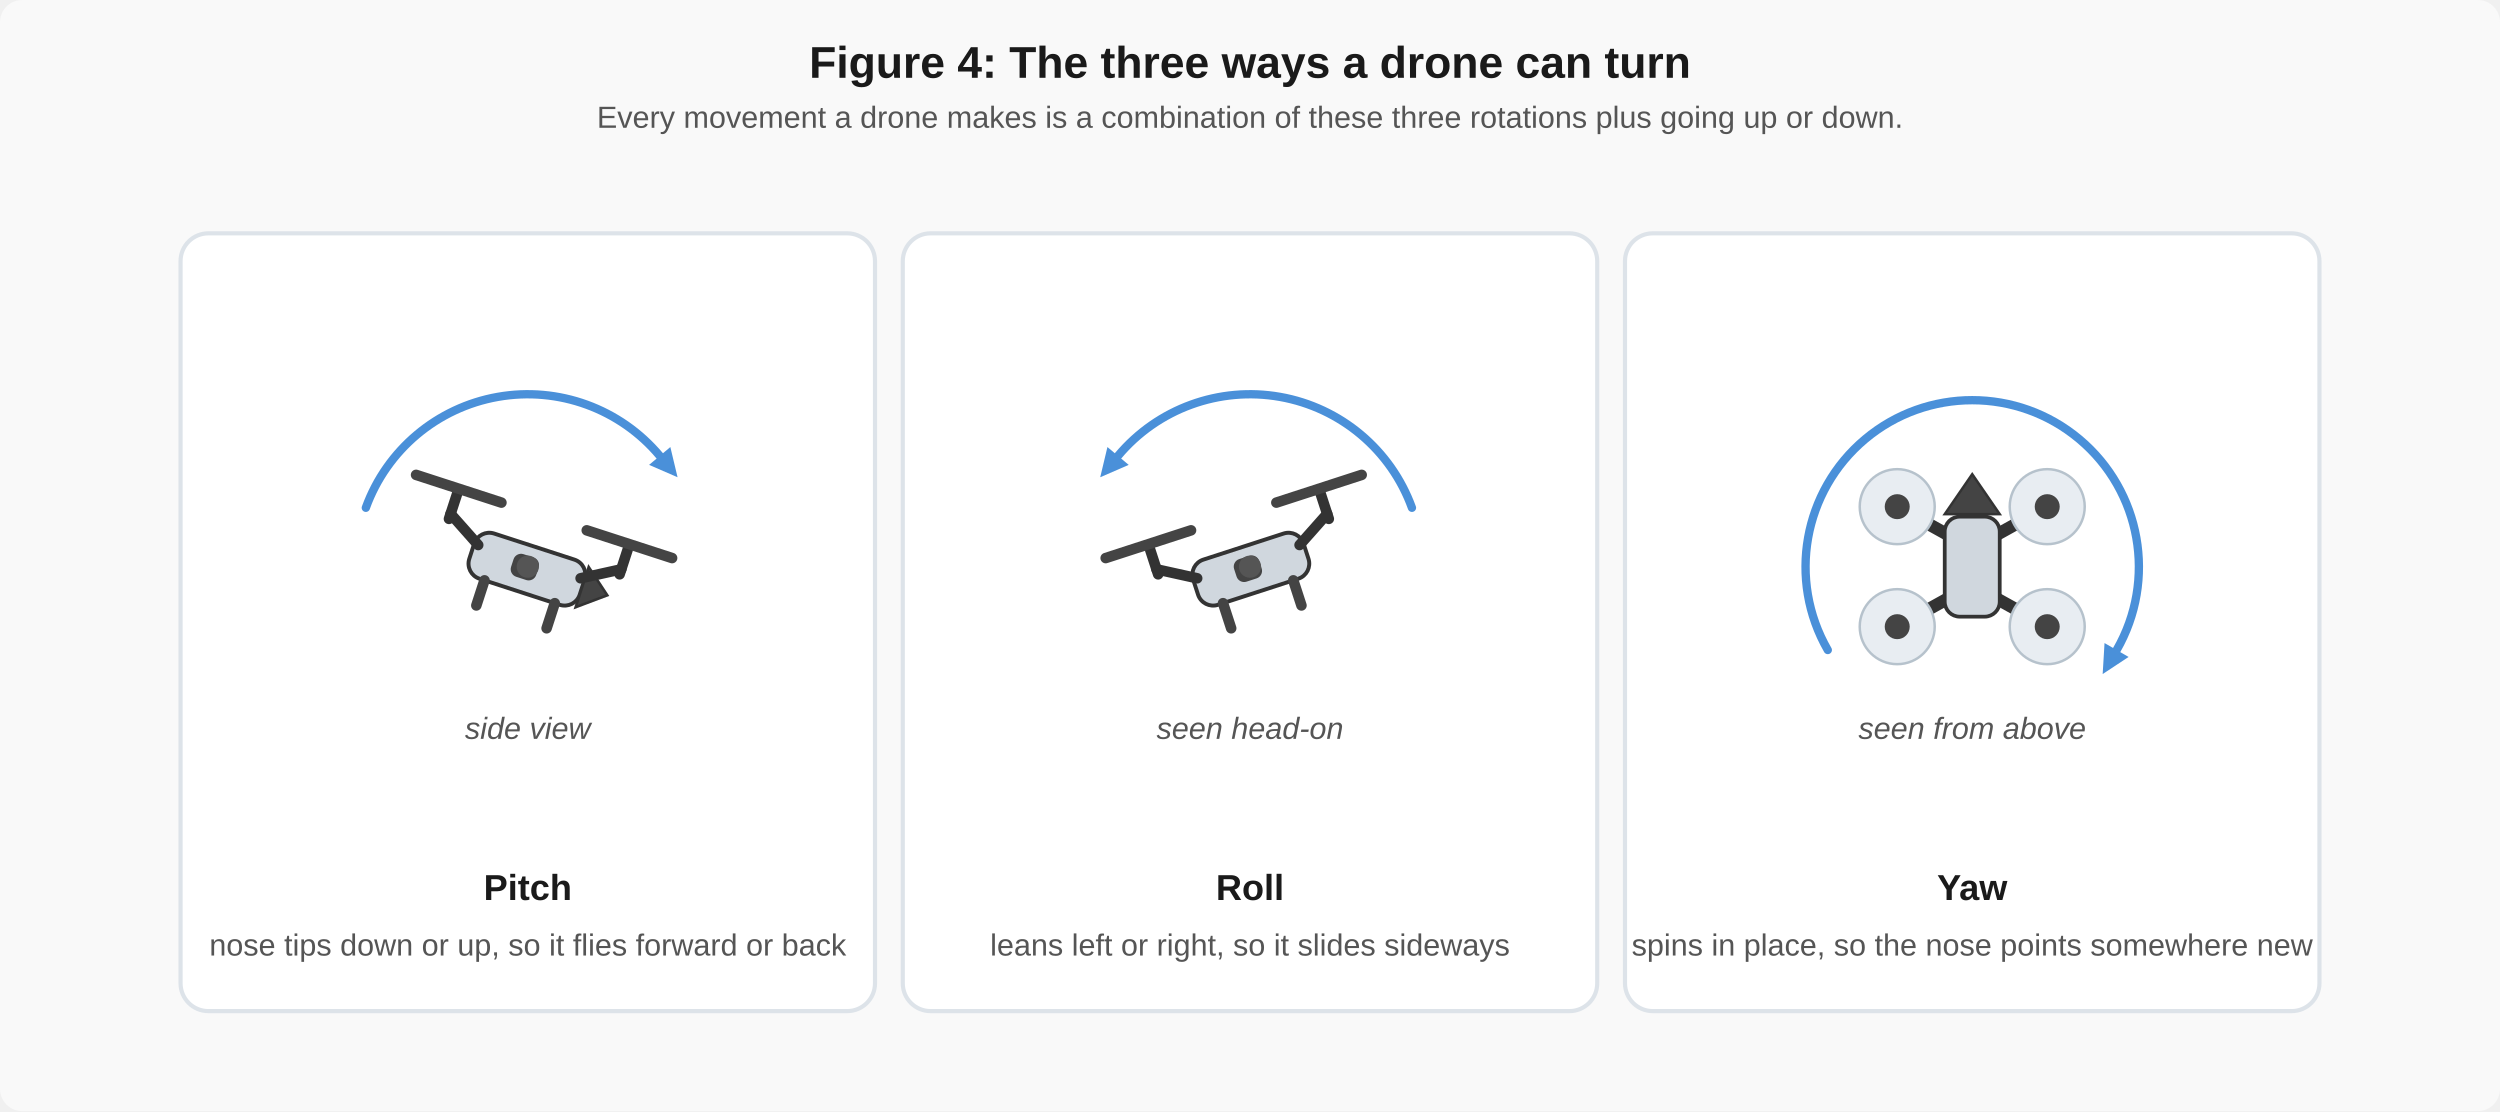
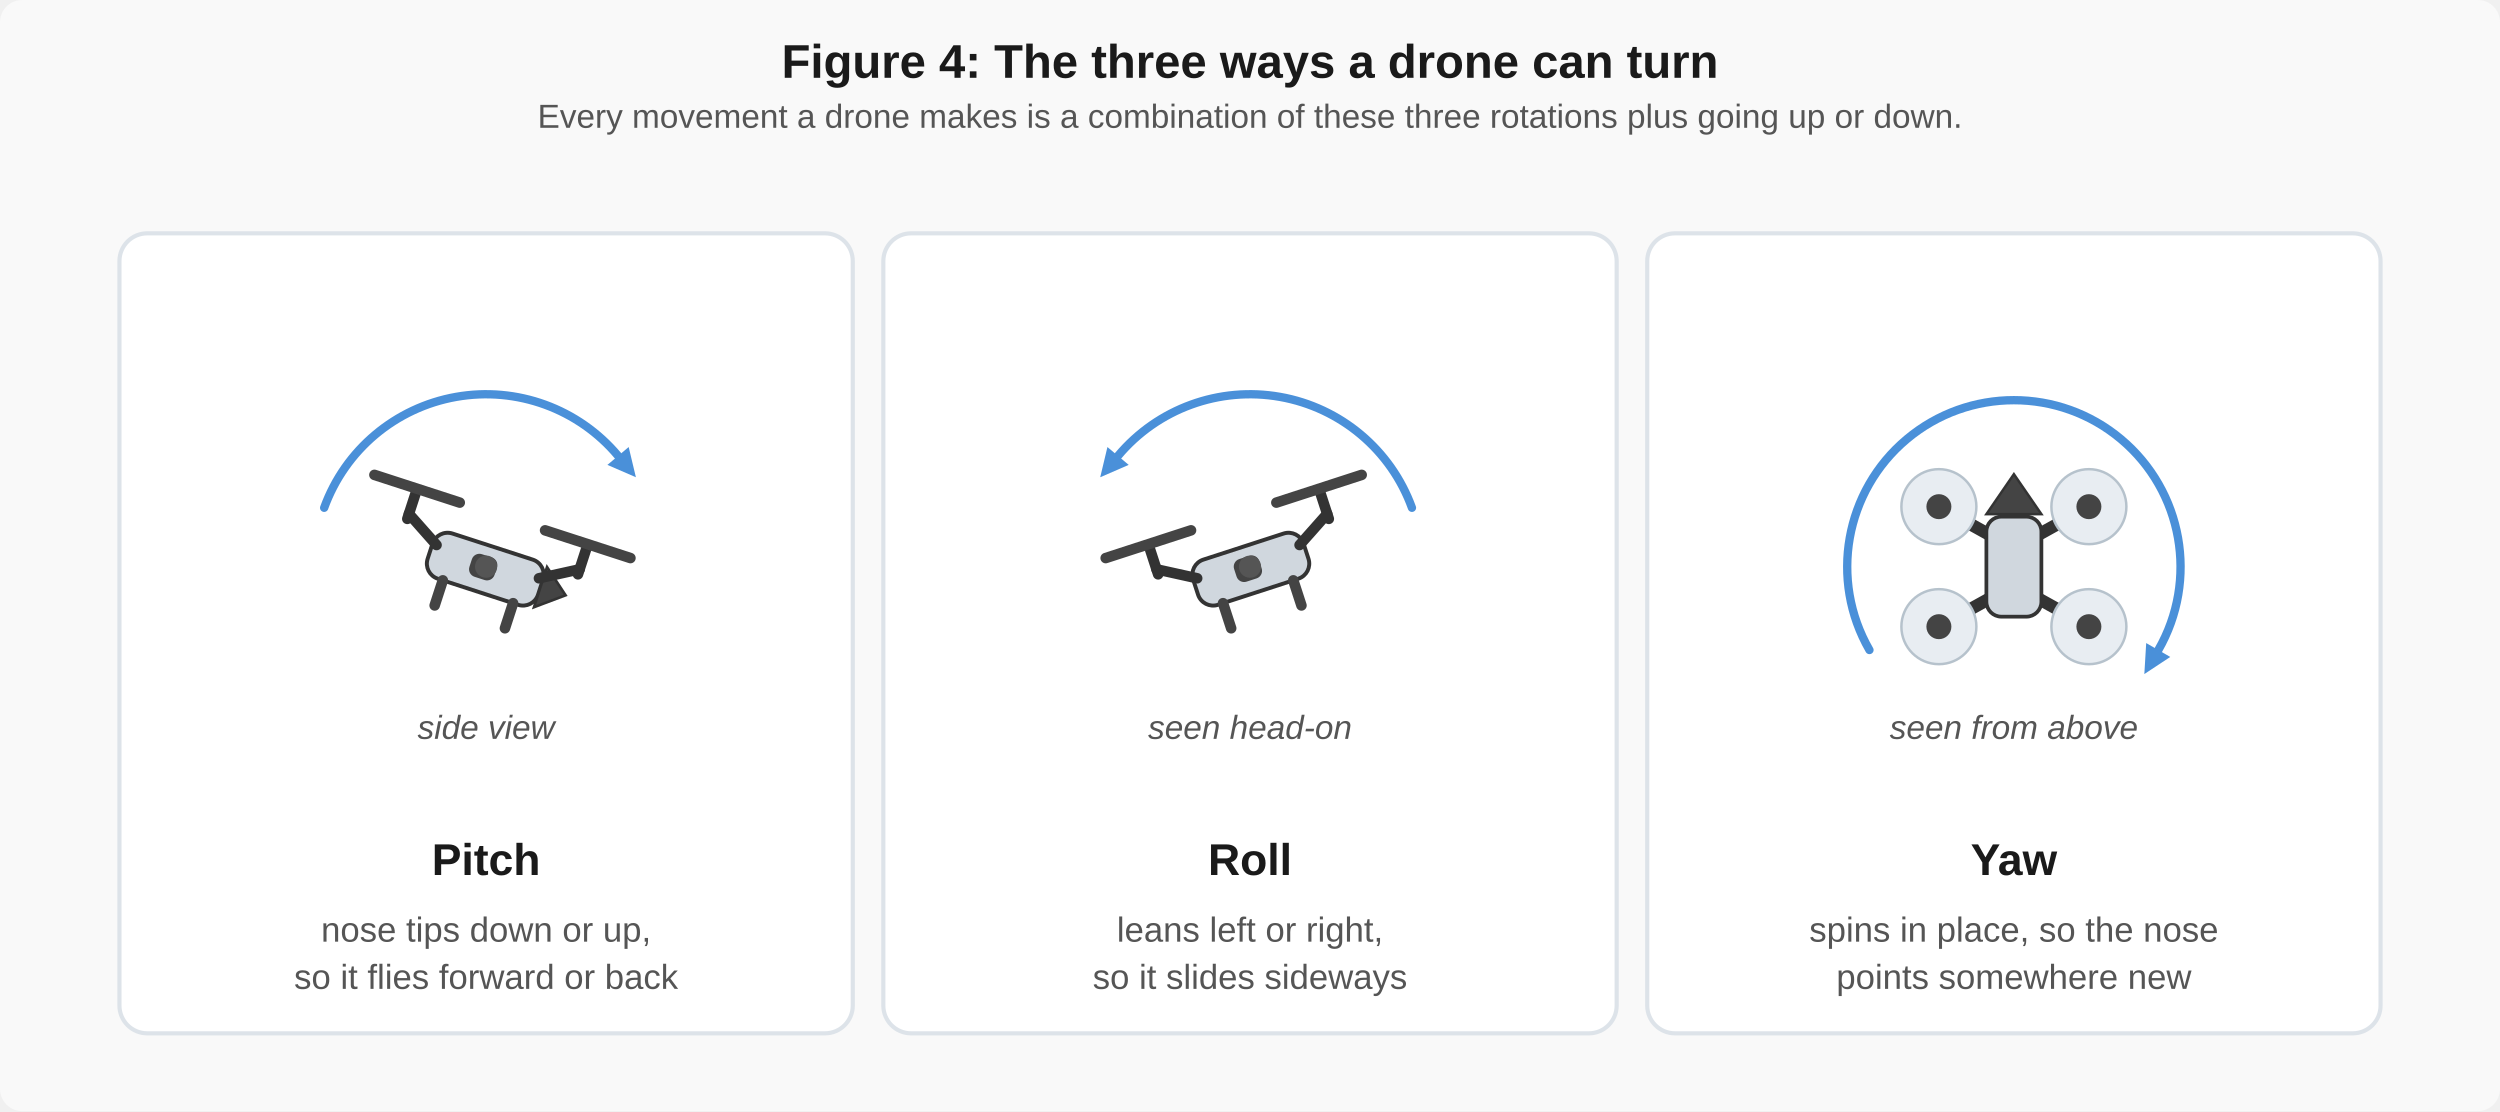
- <svg xmlns="http://www.w3.org/2000/svg" viewBox="0 0 900 400" font-family="Arial, Helvetica, sans-serif" font-size="13">
+ <svg xmlns="http://www.w3.org/2000/svg" viewBox="0 0 900 400" font-family="Arial, Helvetica, sans-serif" font-size="14">
  <rect x="0" y="0" width="900" height="400" fill="#f9f9f9" rx="8" />
-   <text x="450.0" y="28" text-anchor="middle" font-size="16" font-weight="bold" fill="#1a1a1a">Figure 4: The three ways a drone can turn</text>
-   <text x="450.0" y="46" text-anchor="middle" font-size="11" fill="#555555">Every movement a drone makes is a combination of these three rotations plus going up or down.</text>
+   <text x="450.0" y="28" text-anchor="middle" font-size="17" font-weight="bold" fill="#1a1a1a">Figure 4: The three ways a drone can turn</text>
+   <text x="450.0" y="46" text-anchor="middle" font-size="12" fill="#555555">Every movement a drone makes is a combination of these three rotations plus going up or down.</text>
  <g>
-     <rect x="65.0" y="84" width="250" height="280" rx="10" fill="#ffffff" stroke="#dde3e9" stroke-width="1.5" />
-     <text x="190" y="324" text-anchor="middle" font-weight="bold" fill="#1a1a1a">Pitch</text>
-     <text x="190" y="344" text-anchor="middle" font-size="11" fill="#555555">nose tips down or up, so it flies forward or back</text>
+     <rect x="43.0" y="84" width="264" height="288" rx="10" fill="#ffffff" stroke="#dde3e9" stroke-width="1.5" />
+     <text x="175" y="315" text-anchor="middle" font-size="16" font-weight="bold" fill="#1a1a1a">Pitch</text>
+     <text x="175" y="339" text-anchor="middle" font-size="12.5" fill="#555555">nose tips down or up,</text>
+     <text x="175" y="356" text-anchor="middle" font-size="12.5" fill="#555555">so it flies forward or back</text>
  </g>
-   <g transform="translate(190,204)">
+   <g transform="translate(175,204)">
    <g transform="rotate(18)">
      <g transform="scale(0.95)">
        <g>
          <rect x="-22" y="-8" width="44" height="18" rx="6" fill="#d0d7de" stroke="#333333" stroke-width="1.5" />
          <polygon points="22,-7 32,1 22,9" fill="#444444" stroke="#333333" stroke-width="1" />
          <line x1="-34" y1="-8" x2="-34" y2="-18" stroke="#333333" stroke-width="4" stroke-linecap="round" />
          <line x1="-51" y1="-20" x2="-17" y2="-20" stroke="#444444" stroke-width="4" stroke-linecap="round" />
          <line x1="-20.4" y1="-2" x2="-34" y2="-10" stroke="#333333" stroke-width="4" stroke-linecap="round" />
          <line x1="34" y1="-8" x2="34" y2="-18" stroke="#333333" stroke-width="4" stroke-linecap="round" />
          <line x1="17" y1="-20" x2="51" y2="-20" stroke="#444444" stroke-width="4" stroke-linecap="round" />
          <line x1="20.4" y1="-2" x2="34" y2="-10" stroke="#333333" stroke-width="4" stroke-linecap="round" />
          <line x1="-14" y1="10" x2="-14" y2="20" stroke="#444444" stroke-width="4" stroke-linecap="round" />
          <line x1="14" y1="10" x2="14" y2="20" stroke="#444444" stroke-width="4" stroke-linecap="round" />
          <rect x="-6" y="-4" width="10" height="9" rx="3" fill="#444444" />
        </g>
      </g>
    </g>
  </g>
  <g>
-     <path d="M131.7,182.8 A62,62 0 0,1 237.5,164.1" fill="none" stroke="#4a90d9" stroke-width="3" stroke-linecap="round" />
-     <polygon points="243.923,171.808 233.665,167.361 241.325,160.933" fill="#4a90d9" />
+     <path d="M116.7,182.8 A62,62 0 0,1 222.5,164.1" fill="none" stroke="#4a90d9" stroke-width="3" stroke-linecap="round" />
+     <polygon points="228.923,171.808 218.665,167.361 226.325,160.933" fill="#4a90d9" />
  </g>
-   <circle cx="190" cy="204" r="4" fill="#555555" />
-   <text x="190" y="266" text-anchor="middle" font-size="11" font-style="italic" fill="#555555">side view</text>
+   <circle cx="175" cy="204" r="4" fill="#555555" />
+   <text x="175" y="266" text-anchor="middle" font-size="12" font-style="italic" fill="#555555">side view</text>
  <g>
-     <rect x="325.0" y="84" width="250" height="280" rx="10" fill="#ffffff" stroke="#dde3e9" stroke-width="1.5" />
-     <text x="450" y="324" text-anchor="middle" font-weight="bold" fill="#1a1a1a">Roll</text>
-     <text x="450" y="344" text-anchor="middle" font-size="11" fill="#555555">leans left or right, so it slides sideways</text>
+     <rect x="318.0" y="84" width="264" height="288" rx="10" fill="#ffffff" stroke="#dde3e9" stroke-width="1.5" />
+     <text x="450" y="315" text-anchor="middle" font-size="16" font-weight="bold" fill="#1a1a1a">Roll</text>
+     <text x="450" y="339" text-anchor="middle" font-size="12.5" fill="#555555">leans left or right,</text>
+     <text x="450" y="356" text-anchor="middle" font-size="12.5" fill="#555555">so it slides sideways</text>
  </g>
  <g transform="translate(450,204)">
    <g transform="rotate(-18)">
      <g transform="scale(0.95)">
        <g>
          <rect x="-22" y="-8" width="44" height="18" rx="6" fill="#d0d7de" stroke="#333333" stroke-width="1.5" />
          <line x1="-34" y1="-8" x2="-34" y2="-18" stroke="#333333" stroke-width="4" stroke-linecap="round" />
          <line x1="-51" y1="-20" x2="-17" y2="-20" stroke="#444444" stroke-width="4" stroke-linecap="round" />
          <line x1="-20.4" y1="-2" x2="-34" y2="-10" stroke="#333333" stroke-width="4" stroke-linecap="round" />
          <line x1="34" y1="-8" x2="34" y2="-18" stroke="#333333" stroke-width="4" stroke-linecap="round" />
          <line x1="17" y1="-20" x2="51" y2="-20" stroke="#444444" stroke-width="4" stroke-linecap="round" />
          <line x1="20.4" y1="-2" x2="34" y2="-10" stroke="#333333" stroke-width="4" stroke-linecap="round" />
          <line x1="-14" y1="10" x2="-14" y2="20" stroke="#444444" stroke-width="4" stroke-linecap="round" />
          <line x1="14" y1="10" x2="14" y2="20" stroke="#444444" stroke-width="4" stroke-linecap="round" />
          <rect x="-6" y="-4" width="10" height="9" rx="3" fill="#444444" />
        </g>
      </g>
    </g>
  </g>
  <g>
    <path d="M508.3,182.8 A62,62 0 0,0 402.5,164.1" fill="none" stroke="#4a90d9" stroke-width="3" stroke-linecap="round" />
    <polygon points="396.077,171.808 398.675,160.933 406.335,167.361" fill="#4a90d9" />
  </g>
  <circle cx="450" cy="204" r="4" fill="#555555" />
-   <text x="450" y="266" text-anchor="middle" font-size="11" font-style="italic" fill="#555555">seen head-on</text>
+   <text x="450" y="266" text-anchor="middle" font-size="12" font-style="italic" fill="#555555">seen head-on</text>
  <g>
-     <rect x="585.0" y="84" width="250" height="280" rx="10" fill="#ffffff" stroke="#dde3e9" stroke-width="1.5" />
-     <text x="710" y="324" text-anchor="middle" font-weight="bold" fill="#1a1a1a">Yaw</text>
-     <text x="710" y="344" text-anchor="middle" font-size="11" fill="#555555">spins in place, so the nose points somewhere new</text>
+     <rect x="593.0" y="84" width="264" height="288" rx="10" fill="#ffffff" stroke="#dde3e9" stroke-width="1.5" />
+     <text x="725" y="315" text-anchor="middle" font-size="16" font-weight="bold" fill="#1a1a1a">Yaw</text>
+     <text x="725" y="339" text-anchor="middle" font-size="12.5" fill="#555555">spins in place, so the nose</text>
+     <text x="725" y="356" text-anchor="middle" font-size="12.5" fill="#555555">points somewhere new</text>
  </g>
-   <g transform="translate(710,204)">
+   <g transform="translate(725,204)">
    <g transform="scale(0.9)">
      <g>
        <g stroke="#333333" stroke-width="5" stroke-linecap="round">
          <line x1="-8.4" y1="-12.0" x2="-30" y2="-24" />
          <line x1="8.4" y1="-12.0" x2="30" y2="-24" />
          <line x1="-8.4" y1="12.0" x2="-30" y2="24" />
          <line x1="8.4" y1="12.0" x2="30" y2="24" />
        </g>
        <g fill="#e8edf2" stroke="#b6c2cc" stroke-width="1">
          <circle cx="-30" cy="-24" r="15" />
          <circle cx="30" cy="-24" r="15" />
          <circle cx="-30" cy="24" r="15" />
          <circle cx="30" cy="24" r="15" />
        </g>
        <g fill="#444444">
          <circle cx="-30" cy="-24" r="5" />
          <circle cx="30" cy="-24" r="5" />
          <circle cx="-30" cy="24" r="5" />
          <circle cx="30" cy="24" r="5" />
        </g>
        <rect x="-11" y="-20" width="22" height="40" rx="6" fill="#d0d7de" stroke="#333333" stroke-width="1.5" />
        <polygon points="0,-37 -11,-21 11,-21" fill="#444444" stroke="#333333" stroke-width="1" />
      </g>
    </g>
  </g>
  <g>
-     <path d="M658.0,234.0 A60,60 0 1,1 762.0,234.0" fill="none" stroke="#4a90d9" stroke-width="3" stroke-linecap="round" />
-     <polygon points="756.962,242.66 757.631,231.5 766.292,236.5" fill="#4a90d9" />
+     <path d="M673.0,234.0 A60,60 0 1,1 777.0,234.0" fill="none" stroke="#4a90d9" stroke-width="3" stroke-linecap="round" />
+     <polygon points="771.962,242.66 772.631,231.5 781.292,236.5" fill="#4a90d9" />
  </g>
-   <text x="710" y="266" text-anchor="middle" font-size="11" font-style="italic" fill="#555555">seen from above</text>
+   <text x="725" y="266" text-anchor="middle" font-size="12" font-style="italic" fill="#555555">seen from above</text>
</svg>
